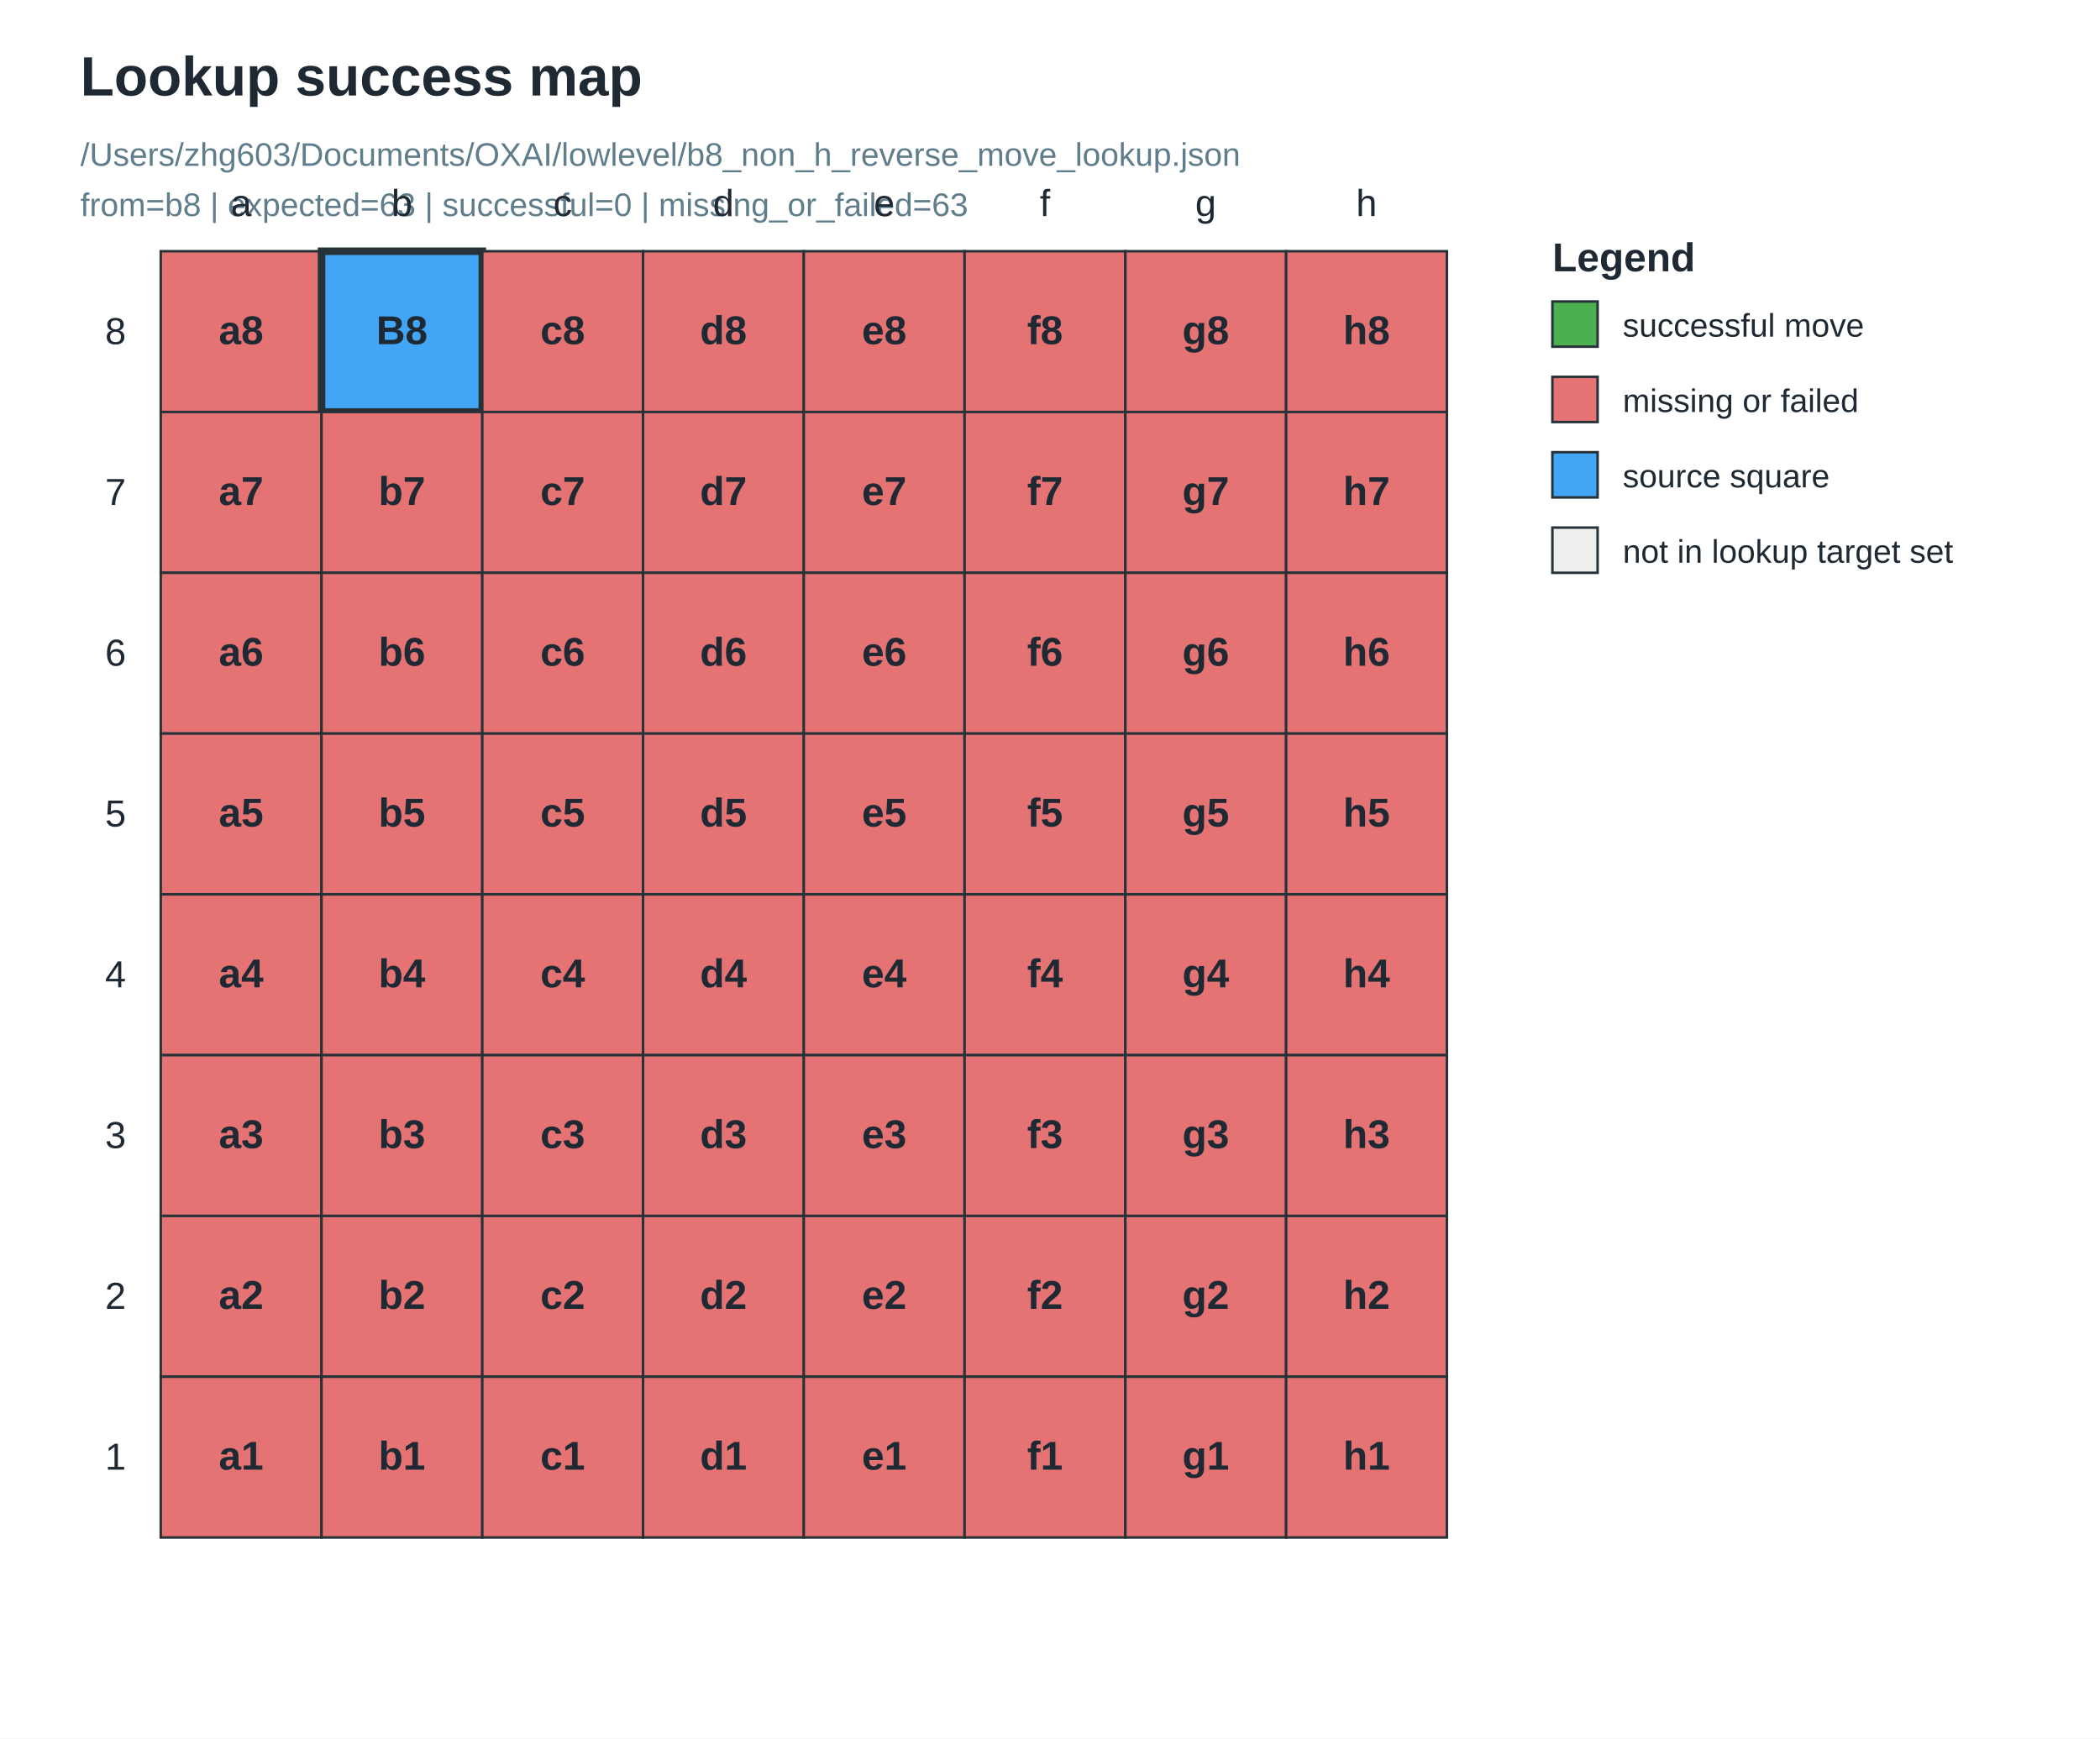
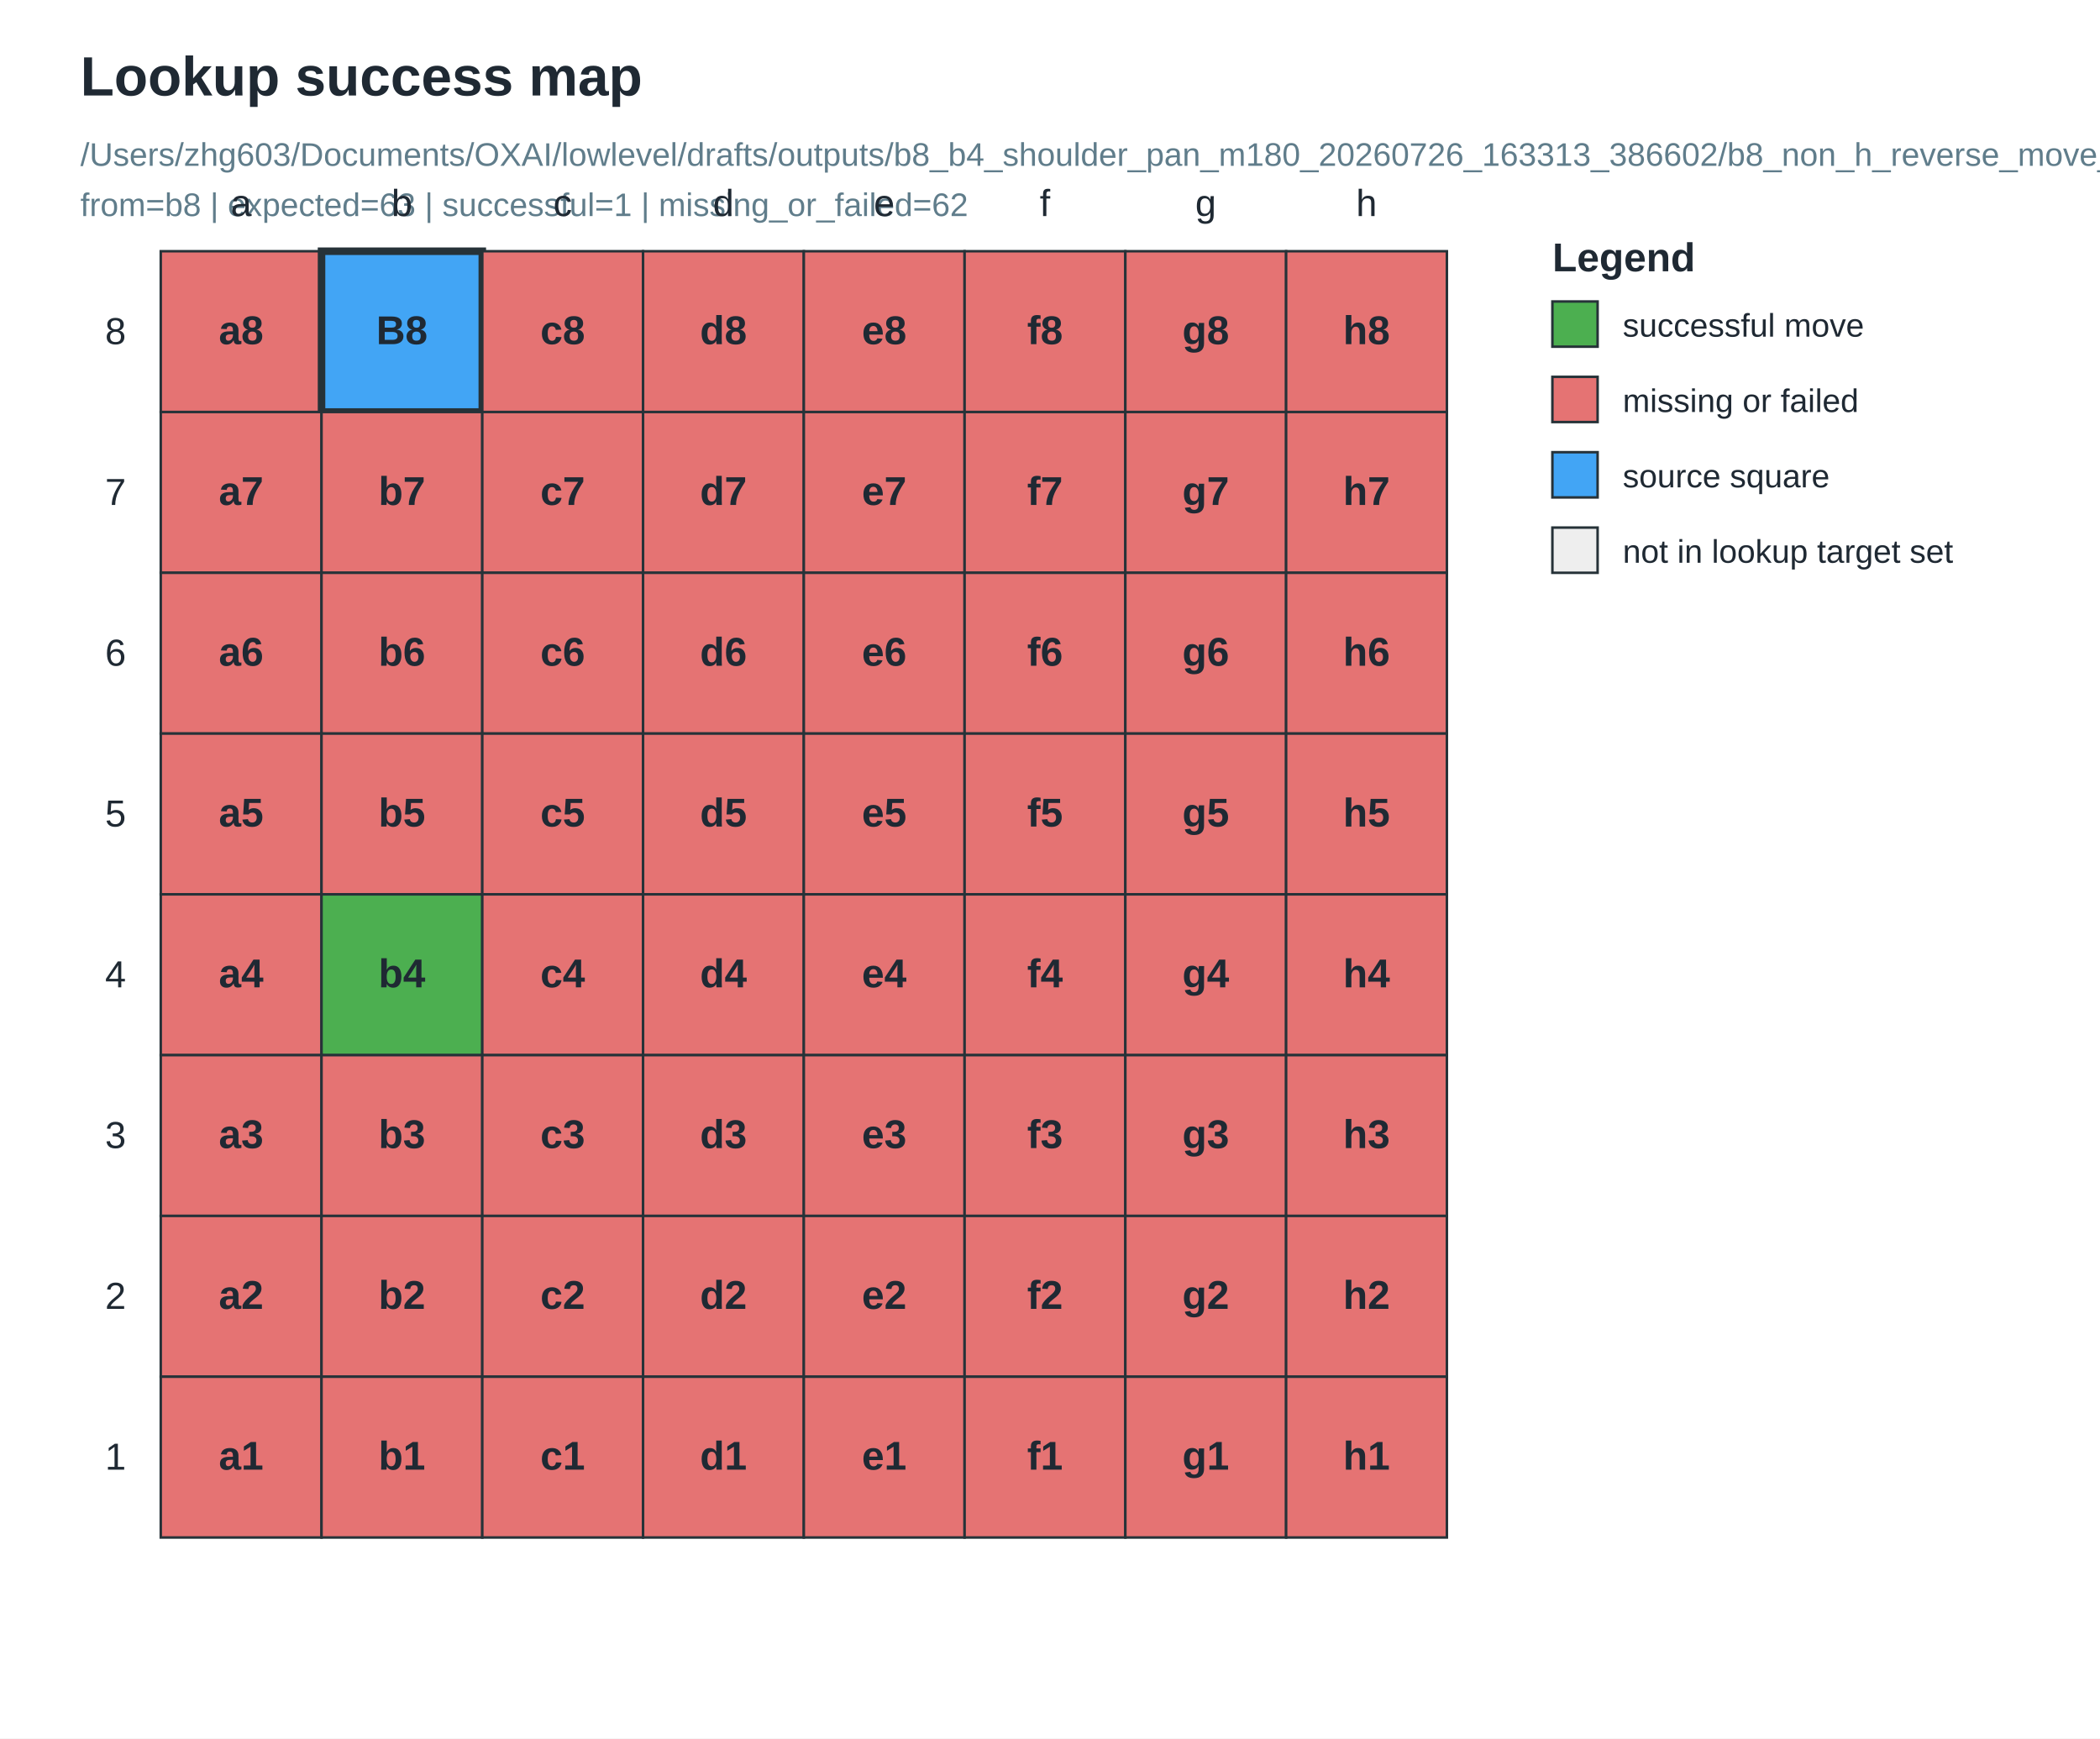
<svg xmlns="http://www.w3.org/2000/svg" width="836" height="692" viewBox="0 0 836 692">
  <rect width="100%" height="100%" fill="white" />
  <text x="32" y="38" font-family="Arial, sans-serif" font-size="22" font-weight="700" fill="#1f2933">Lookup success map</text>
-   <text x="32" y="66" font-family="Arial, sans-serif" font-size="13" fill="#607d8b">/Users/zhg603/Documents/OXAI/lowlevel/b8_non_h_reverse_move_lookup.json</text>
-   <text x="32" y="86" font-family="Arial, sans-serif" font-size="13" fill="#607d8b">from=b8 | expected=63 | successful=0 | missing_or_failed=63</text>
+   <text x="32" y="66" font-family="Arial, sans-serif" font-size="13" fill="#607d8b">/Users/zhg603/Documents/OXAI/lowlevel/drafts/outputs/b8_b4_shoulder_pan_m180_20260726_163313_386602/b8_non_h_reverse_move_lookup.json</text>
+   <text x="32" y="86" font-family="Arial, sans-serif" font-size="13" fill="#607d8b">from=b8 | expected=63 | successful=1 | missing_or_failed=62</text>
  <text x="96.0" y="86" text-anchor="middle" font-family="Arial, sans-serif" font-size="15" fill="#1f2933">a</text>
  <text x="160.0" y="86" text-anchor="middle" font-family="Arial, sans-serif" font-size="15" fill="#1f2933">b</text>
  <text x="224.0" y="86" text-anchor="middle" font-family="Arial, sans-serif" font-size="15" fill="#1f2933">c</text>
  <text x="288.0" y="86" text-anchor="middle" font-family="Arial, sans-serif" font-size="15" fill="#1f2933">d</text>
  <text x="352.0" y="86" text-anchor="middle" font-family="Arial, sans-serif" font-size="15" fill="#1f2933">e</text>
  <text x="416.0" y="86" text-anchor="middle" font-family="Arial, sans-serif" font-size="15" fill="#1f2933">f</text>
  <text x="480.0" y="86" text-anchor="middle" font-family="Arial, sans-serif" font-size="15" fill="#1f2933">g</text>
  <text x="544.0" y="86" text-anchor="middle" font-family="Arial, sans-serif" font-size="15" fill="#1f2933">h</text>
  <text x="46" y="137.0" text-anchor="middle" font-family="Arial, sans-serif" font-size="15" fill="#1f2933">8</text>
  <text x="46" y="201.0" text-anchor="middle" font-family="Arial, sans-serif" font-size="15" fill="#1f2933">7</text>
  <text x="46" y="265.0" text-anchor="middle" font-family="Arial, sans-serif" font-size="15" fill="#1f2933">6</text>
  <text x="46" y="329.0" text-anchor="middle" font-family="Arial, sans-serif" font-size="15" fill="#1f2933">5</text>
  <text x="46" y="393.0" text-anchor="middle" font-family="Arial, sans-serif" font-size="15" fill="#1f2933">4</text>
  <text x="46" y="457.0" text-anchor="middle" font-family="Arial, sans-serif" font-size="15" fill="#1f2933">3</text>
  <text x="46" y="521.0" text-anchor="middle" font-family="Arial, sans-serif" font-size="15" fill="#1f2933">2</text>
  <text x="46" y="585.0" text-anchor="middle" font-family="Arial, sans-serif" font-size="15" fill="#1f2933">1</text>
  <rect x="64" y="100" width="64" height="64" fill="#e57373" stroke="#263238" stroke-width="1">
</rect>
  <text x="96.0" y="137.0" text-anchor="middle" font-family="Arial, sans-serif" font-size="16" font-weight="700" fill="#1f2933">a8</text>
  <rect x="128" y="100" width="64" height="64" fill="#42a5f5" stroke="#263238" stroke-width="3">
</rect>
  <text x="160.0" y="137.0" text-anchor="middle" font-family="Arial, sans-serif" font-size="16" font-weight="700" fill="#1f2933">B8</text>
  <rect x="192" y="100" width="64" height="64" fill="#e57373" stroke="#263238" stroke-width="1">
</rect>
  <text x="224.0" y="137.0" text-anchor="middle" font-family="Arial, sans-serif" font-size="16" font-weight="700" fill="#1f2933">c8</text>
  <rect x="256" y="100" width="64" height="64" fill="#e57373" stroke="#263238" stroke-width="1">
</rect>
  <text x="288.0" y="137.0" text-anchor="middle" font-family="Arial, sans-serif" font-size="16" font-weight="700" fill="#1f2933">d8</text>
  <rect x="320" y="100" width="64" height="64" fill="#e57373" stroke="#263238" stroke-width="1">
</rect>
  <text x="352.0" y="137.0" text-anchor="middle" font-family="Arial, sans-serif" font-size="16" font-weight="700" fill="#1f2933">e8</text>
  <rect x="384" y="100" width="64" height="64" fill="#e57373" stroke="#263238" stroke-width="1">
</rect>
  <text x="416.0" y="137.0" text-anchor="middle" font-family="Arial, sans-serif" font-size="16" font-weight="700" fill="#1f2933">f8</text>
  <rect x="448" y="100" width="64" height="64" fill="#e57373" stroke="#263238" stroke-width="1">
</rect>
  <text x="480.0" y="137.0" text-anchor="middle" font-family="Arial, sans-serif" font-size="16" font-weight="700" fill="#1f2933">g8</text>
  <rect x="512" y="100" width="64" height="64" fill="#e57373" stroke="#263238" stroke-width="1">
</rect>
  <text x="544.0" y="137.0" text-anchor="middle" font-family="Arial, sans-serif" font-size="16" font-weight="700" fill="#1f2933">h8</text>
  <rect x="64" y="164" width="64" height="64" fill="#e57373" stroke="#263238" stroke-width="1">
</rect>
  <text x="96.0" y="201.0" text-anchor="middle" font-family="Arial, sans-serif" font-size="16" font-weight="700" fill="#1f2933">a7</text>
  <rect x="128" y="164" width="64" height="64" fill="#e57373" stroke="#263238" stroke-width="1">
</rect>
  <text x="160.0" y="201.0" text-anchor="middle" font-family="Arial, sans-serif" font-size="16" font-weight="700" fill="#1f2933">b7</text>
  <rect x="192" y="164" width="64" height="64" fill="#e57373" stroke="#263238" stroke-width="1">
</rect>
  <text x="224.0" y="201.0" text-anchor="middle" font-family="Arial, sans-serif" font-size="16" font-weight="700" fill="#1f2933">c7</text>
  <rect x="256" y="164" width="64" height="64" fill="#e57373" stroke="#263238" stroke-width="1">
</rect>
  <text x="288.0" y="201.0" text-anchor="middle" font-family="Arial, sans-serif" font-size="16" font-weight="700" fill="#1f2933">d7</text>
  <rect x="320" y="164" width="64" height="64" fill="#e57373" stroke="#263238" stroke-width="1">
</rect>
  <text x="352.0" y="201.0" text-anchor="middle" font-family="Arial, sans-serif" font-size="16" font-weight="700" fill="#1f2933">e7</text>
  <rect x="384" y="164" width="64" height="64" fill="#e57373" stroke="#263238" stroke-width="1">
</rect>
  <text x="416.0" y="201.0" text-anchor="middle" font-family="Arial, sans-serif" font-size="16" font-weight="700" fill="#1f2933">f7</text>
  <rect x="448" y="164" width="64" height="64" fill="#e57373" stroke="#263238" stroke-width="1">
</rect>
  <text x="480.0" y="201.0" text-anchor="middle" font-family="Arial, sans-serif" font-size="16" font-weight="700" fill="#1f2933">g7</text>
  <rect x="512" y="164" width="64" height="64" fill="#e57373" stroke="#263238" stroke-width="1">
</rect>
  <text x="544.0" y="201.0" text-anchor="middle" font-family="Arial, sans-serif" font-size="16" font-weight="700" fill="#1f2933">h7</text>
  <rect x="64" y="228" width="64" height="64" fill="#e57373" stroke="#263238" stroke-width="1">
</rect>
  <text x="96.0" y="265.0" text-anchor="middle" font-family="Arial, sans-serif" font-size="16" font-weight="700" fill="#1f2933">a6</text>
  <rect x="128" y="228" width="64" height="64" fill="#e57373" stroke="#263238" stroke-width="1">
</rect>
  <text x="160.0" y="265.0" text-anchor="middle" font-family="Arial, sans-serif" font-size="16" font-weight="700" fill="#1f2933">b6</text>
  <rect x="192" y="228" width="64" height="64" fill="#e57373" stroke="#263238" stroke-width="1">
</rect>
  <text x="224.0" y="265.0" text-anchor="middle" font-family="Arial, sans-serif" font-size="16" font-weight="700" fill="#1f2933">c6</text>
  <rect x="256" y="228" width="64" height="64" fill="#e57373" stroke="#263238" stroke-width="1">
</rect>
  <text x="288.0" y="265.0" text-anchor="middle" font-family="Arial, sans-serif" font-size="16" font-weight="700" fill="#1f2933">d6</text>
  <rect x="320" y="228" width="64" height="64" fill="#e57373" stroke="#263238" stroke-width="1">
</rect>
  <text x="352.0" y="265.0" text-anchor="middle" font-family="Arial, sans-serif" font-size="16" font-weight="700" fill="#1f2933">e6</text>
  <rect x="384" y="228" width="64" height="64" fill="#e57373" stroke="#263238" stroke-width="1">
</rect>
  <text x="416.0" y="265.0" text-anchor="middle" font-family="Arial, sans-serif" font-size="16" font-weight="700" fill="#1f2933">f6</text>
  <rect x="448" y="228" width="64" height="64" fill="#e57373" stroke="#263238" stroke-width="1">
</rect>
  <text x="480.0" y="265.0" text-anchor="middle" font-family="Arial, sans-serif" font-size="16" font-weight="700" fill="#1f2933">g6</text>
  <rect x="512" y="228" width="64" height="64" fill="#e57373" stroke="#263238" stroke-width="1">
</rect>
  <text x="544.0" y="265.0" text-anchor="middle" font-family="Arial, sans-serif" font-size="16" font-weight="700" fill="#1f2933">h6</text>
  <rect x="64" y="292" width="64" height="64" fill="#e57373" stroke="#263238" stroke-width="1">
</rect>
  <text x="96.0" y="329.0" text-anchor="middle" font-family="Arial, sans-serif" font-size="16" font-weight="700" fill="#1f2933">a5</text>
  <rect x="128" y="292" width="64" height="64" fill="#e57373" stroke="#263238" stroke-width="1">
</rect>
  <text x="160.0" y="329.0" text-anchor="middle" font-family="Arial, sans-serif" font-size="16" font-weight="700" fill="#1f2933">b5</text>
  <rect x="192" y="292" width="64" height="64" fill="#e57373" stroke="#263238" stroke-width="1">
</rect>
  <text x="224.0" y="329.0" text-anchor="middle" font-family="Arial, sans-serif" font-size="16" font-weight="700" fill="#1f2933">c5</text>
  <rect x="256" y="292" width="64" height="64" fill="#e57373" stroke="#263238" stroke-width="1">
</rect>
  <text x="288.0" y="329.0" text-anchor="middle" font-family="Arial, sans-serif" font-size="16" font-weight="700" fill="#1f2933">d5</text>
  <rect x="320" y="292" width="64" height="64" fill="#e57373" stroke="#263238" stroke-width="1">
</rect>
  <text x="352.0" y="329.0" text-anchor="middle" font-family="Arial, sans-serif" font-size="16" font-weight="700" fill="#1f2933">e5</text>
  <rect x="384" y="292" width="64" height="64" fill="#e57373" stroke="#263238" stroke-width="1">
</rect>
  <text x="416.0" y="329.0" text-anchor="middle" font-family="Arial, sans-serif" font-size="16" font-weight="700" fill="#1f2933">f5</text>
  <rect x="448" y="292" width="64" height="64" fill="#e57373" stroke="#263238" stroke-width="1">
</rect>
  <text x="480.0" y="329.0" text-anchor="middle" font-family="Arial, sans-serif" font-size="16" font-weight="700" fill="#1f2933">g5</text>
  <rect x="512" y="292" width="64" height="64" fill="#e57373" stroke="#263238" stroke-width="1">
</rect>
  <text x="544.0" y="329.0" text-anchor="middle" font-family="Arial, sans-serif" font-size="16" font-weight="700" fill="#1f2933">h5</text>
  <rect x="64" y="356" width="64" height="64" fill="#e57373" stroke="#263238" stroke-width="1">
</rect>
  <text x="96.0" y="393.0" text-anchor="middle" font-family="Arial, sans-serif" font-size="16" font-weight="700" fill="#1f2933">a4</text>
-   <rect x="128" y="356" width="64" height="64" fill="#e57373" stroke="#263238" stroke-width="1">
+   <rect x="128" y="356" width="64" height="64" fill="#4caf50" stroke="#263238" stroke-width="1">
</rect>
  <text x="160.0" y="393.0" text-anchor="middle" font-family="Arial, sans-serif" font-size="16" font-weight="700" fill="#1f2933">b4</text>
  <rect x="192" y="356" width="64" height="64" fill="#e57373" stroke="#263238" stroke-width="1">
</rect>
  <text x="224.0" y="393.0" text-anchor="middle" font-family="Arial, sans-serif" font-size="16" font-weight="700" fill="#1f2933">c4</text>
  <rect x="256" y="356" width="64" height="64" fill="#e57373" stroke="#263238" stroke-width="1">
</rect>
  <text x="288.0" y="393.0" text-anchor="middle" font-family="Arial, sans-serif" font-size="16" font-weight="700" fill="#1f2933">d4</text>
  <rect x="320" y="356" width="64" height="64" fill="#e57373" stroke="#263238" stroke-width="1">
</rect>
  <text x="352.0" y="393.0" text-anchor="middle" font-family="Arial, sans-serif" font-size="16" font-weight="700" fill="#1f2933">e4</text>
  <rect x="384" y="356" width="64" height="64" fill="#e57373" stroke="#263238" stroke-width="1">
</rect>
  <text x="416.0" y="393.0" text-anchor="middle" font-family="Arial, sans-serif" font-size="16" font-weight="700" fill="#1f2933">f4</text>
  <rect x="448" y="356" width="64" height="64" fill="#e57373" stroke="#263238" stroke-width="1">
</rect>
  <text x="480.0" y="393.0" text-anchor="middle" font-family="Arial, sans-serif" font-size="16" font-weight="700" fill="#1f2933">g4</text>
  <rect x="512" y="356" width="64" height="64" fill="#e57373" stroke="#263238" stroke-width="1">
</rect>
  <text x="544.0" y="393.0" text-anchor="middle" font-family="Arial, sans-serif" font-size="16" font-weight="700" fill="#1f2933">h4</text>
  <rect x="64" y="420" width="64" height="64" fill="#e57373" stroke="#263238" stroke-width="1">
</rect>
  <text x="96.0" y="457.0" text-anchor="middle" font-family="Arial, sans-serif" font-size="16" font-weight="700" fill="#1f2933">a3</text>
  <rect x="128" y="420" width="64" height="64" fill="#e57373" stroke="#263238" stroke-width="1">
</rect>
  <text x="160.0" y="457.0" text-anchor="middle" font-family="Arial, sans-serif" font-size="16" font-weight="700" fill="#1f2933">b3</text>
  <rect x="192" y="420" width="64" height="64" fill="#e57373" stroke="#263238" stroke-width="1">
</rect>
  <text x="224.0" y="457.0" text-anchor="middle" font-family="Arial, sans-serif" font-size="16" font-weight="700" fill="#1f2933">c3</text>
  <rect x="256" y="420" width="64" height="64" fill="#e57373" stroke="#263238" stroke-width="1">
</rect>
  <text x="288.0" y="457.0" text-anchor="middle" font-family="Arial, sans-serif" font-size="16" font-weight="700" fill="#1f2933">d3</text>
  <rect x="320" y="420" width="64" height="64" fill="#e57373" stroke="#263238" stroke-width="1">
</rect>
  <text x="352.0" y="457.0" text-anchor="middle" font-family="Arial, sans-serif" font-size="16" font-weight="700" fill="#1f2933">e3</text>
  <rect x="384" y="420" width="64" height="64" fill="#e57373" stroke="#263238" stroke-width="1">
</rect>
  <text x="416.0" y="457.0" text-anchor="middle" font-family="Arial, sans-serif" font-size="16" font-weight="700" fill="#1f2933">f3</text>
  <rect x="448" y="420" width="64" height="64" fill="#e57373" stroke="#263238" stroke-width="1">
</rect>
  <text x="480.0" y="457.0" text-anchor="middle" font-family="Arial, sans-serif" font-size="16" font-weight="700" fill="#1f2933">g3</text>
  <rect x="512" y="420" width="64" height="64" fill="#e57373" stroke="#263238" stroke-width="1">
</rect>
  <text x="544.0" y="457.0" text-anchor="middle" font-family="Arial, sans-serif" font-size="16" font-weight="700" fill="#1f2933">h3</text>
  <rect x="64" y="484" width="64" height="64" fill="#e57373" stroke="#263238" stroke-width="1">
</rect>
  <text x="96.0" y="521.0" text-anchor="middle" font-family="Arial, sans-serif" font-size="16" font-weight="700" fill="#1f2933">a2</text>
  <rect x="128" y="484" width="64" height="64" fill="#e57373" stroke="#263238" stroke-width="1">
</rect>
  <text x="160.0" y="521.0" text-anchor="middle" font-family="Arial, sans-serif" font-size="16" font-weight="700" fill="#1f2933">b2</text>
  <rect x="192" y="484" width="64" height="64" fill="#e57373" stroke="#263238" stroke-width="1">
</rect>
  <text x="224.0" y="521.0" text-anchor="middle" font-family="Arial, sans-serif" font-size="16" font-weight="700" fill="#1f2933">c2</text>
  <rect x="256" y="484" width="64" height="64" fill="#e57373" stroke="#263238" stroke-width="1">
</rect>
  <text x="288.0" y="521.0" text-anchor="middle" font-family="Arial, sans-serif" font-size="16" font-weight="700" fill="#1f2933">d2</text>
  <rect x="320" y="484" width="64" height="64" fill="#e57373" stroke="#263238" stroke-width="1">
</rect>
  <text x="352.0" y="521.0" text-anchor="middle" font-family="Arial, sans-serif" font-size="16" font-weight="700" fill="#1f2933">e2</text>
  <rect x="384" y="484" width="64" height="64" fill="#e57373" stroke="#263238" stroke-width="1">
</rect>
  <text x="416.0" y="521.0" text-anchor="middle" font-family="Arial, sans-serif" font-size="16" font-weight="700" fill="#1f2933">f2</text>
  <rect x="448" y="484" width="64" height="64" fill="#e57373" stroke="#263238" stroke-width="1">
</rect>
  <text x="480.0" y="521.0" text-anchor="middle" font-family="Arial, sans-serif" font-size="16" font-weight="700" fill="#1f2933">g2</text>
  <rect x="512" y="484" width="64" height="64" fill="#e57373" stroke="#263238" stroke-width="1">
</rect>
  <text x="544.0" y="521.0" text-anchor="middle" font-family="Arial, sans-serif" font-size="16" font-weight="700" fill="#1f2933">h2</text>
  <rect x="64" y="548" width="64" height="64" fill="#e57373" stroke="#263238" stroke-width="1">
</rect>
  <text x="96.0" y="585.0" text-anchor="middle" font-family="Arial, sans-serif" font-size="16" font-weight="700" fill="#1f2933">a1</text>
  <rect x="128" y="548" width="64" height="64" fill="#e57373" stroke="#263238" stroke-width="1">
</rect>
  <text x="160.0" y="585.0" text-anchor="middle" font-family="Arial, sans-serif" font-size="16" font-weight="700" fill="#1f2933">b1</text>
  <rect x="192" y="548" width="64" height="64" fill="#e57373" stroke="#263238" stroke-width="1">
</rect>
  <text x="224.0" y="585.0" text-anchor="middle" font-family="Arial, sans-serif" font-size="16" font-weight="700" fill="#1f2933">c1</text>
  <rect x="256" y="548" width="64" height="64" fill="#e57373" stroke="#263238" stroke-width="1">
</rect>
  <text x="288.0" y="585.0" text-anchor="middle" font-family="Arial, sans-serif" font-size="16" font-weight="700" fill="#1f2933">d1</text>
  <rect x="320" y="548" width="64" height="64" fill="#e57373" stroke="#263238" stroke-width="1">
</rect>
  <text x="352.0" y="585.0" text-anchor="middle" font-family="Arial, sans-serif" font-size="16" font-weight="700" fill="#1f2933">e1</text>
  <rect x="384" y="548" width="64" height="64" fill="#e57373" stroke="#263238" stroke-width="1">
</rect>
  <text x="416.0" y="585.0" text-anchor="middle" font-family="Arial, sans-serif" font-size="16" font-weight="700" fill="#1f2933">f1</text>
  <rect x="448" y="548" width="64" height="64" fill="#e57373" stroke="#263238" stroke-width="1">
</rect>
  <text x="480.0" y="585.0" text-anchor="middle" font-family="Arial, sans-serif" font-size="16" font-weight="700" fill="#1f2933">g1</text>
  <rect x="512" y="548" width="64" height="64" fill="#e57373" stroke="#263238" stroke-width="1">
</rect>
  <text x="544.0" y="585.0" text-anchor="middle" font-family="Arial, sans-serif" font-size="16" font-weight="700" fill="#1f2933">h1</text>
  <text x="618" y="108" font-family="Arial, sans-serif" font-size="16" font-weight="700" fill="#1f2933">Legend</text>
  <rect x="618" y="120" width="18" height="18" fill="#4caf50" stroke="#263238" stroke-width="1" />
  <text x="646" y="134" font-family="Arial, sans-serif" font-size="13" fill="#1f2933">successful move</text>
  <rect x="618" y="150" width="18" height="18" fill="#e57373" stroke="#263238" stroke-width="1" />
  <text x="646" y="164" font-family="Arial, sans-serif" font-size="13" fill="#1f2933">missing or failed</text>
  <rect x="618" y="180" width="18" height="18" fill="#42a5f5" stroke="#263238" stroke-width="1" />
  <text x="646" y="194" font-family="Arial, sans-serif" font-size="13" fill="#1f2933">source square</text>
  <rect x="618" y="210" width="18" height="18" fill="#eeeeee" stroke="#263238" stroke-width="1" />
  <text x="646" y="224" font-family="Arial, sans-serif" font-size="13" fill="#1f2933">not in lookup target set</text>
</svg>
